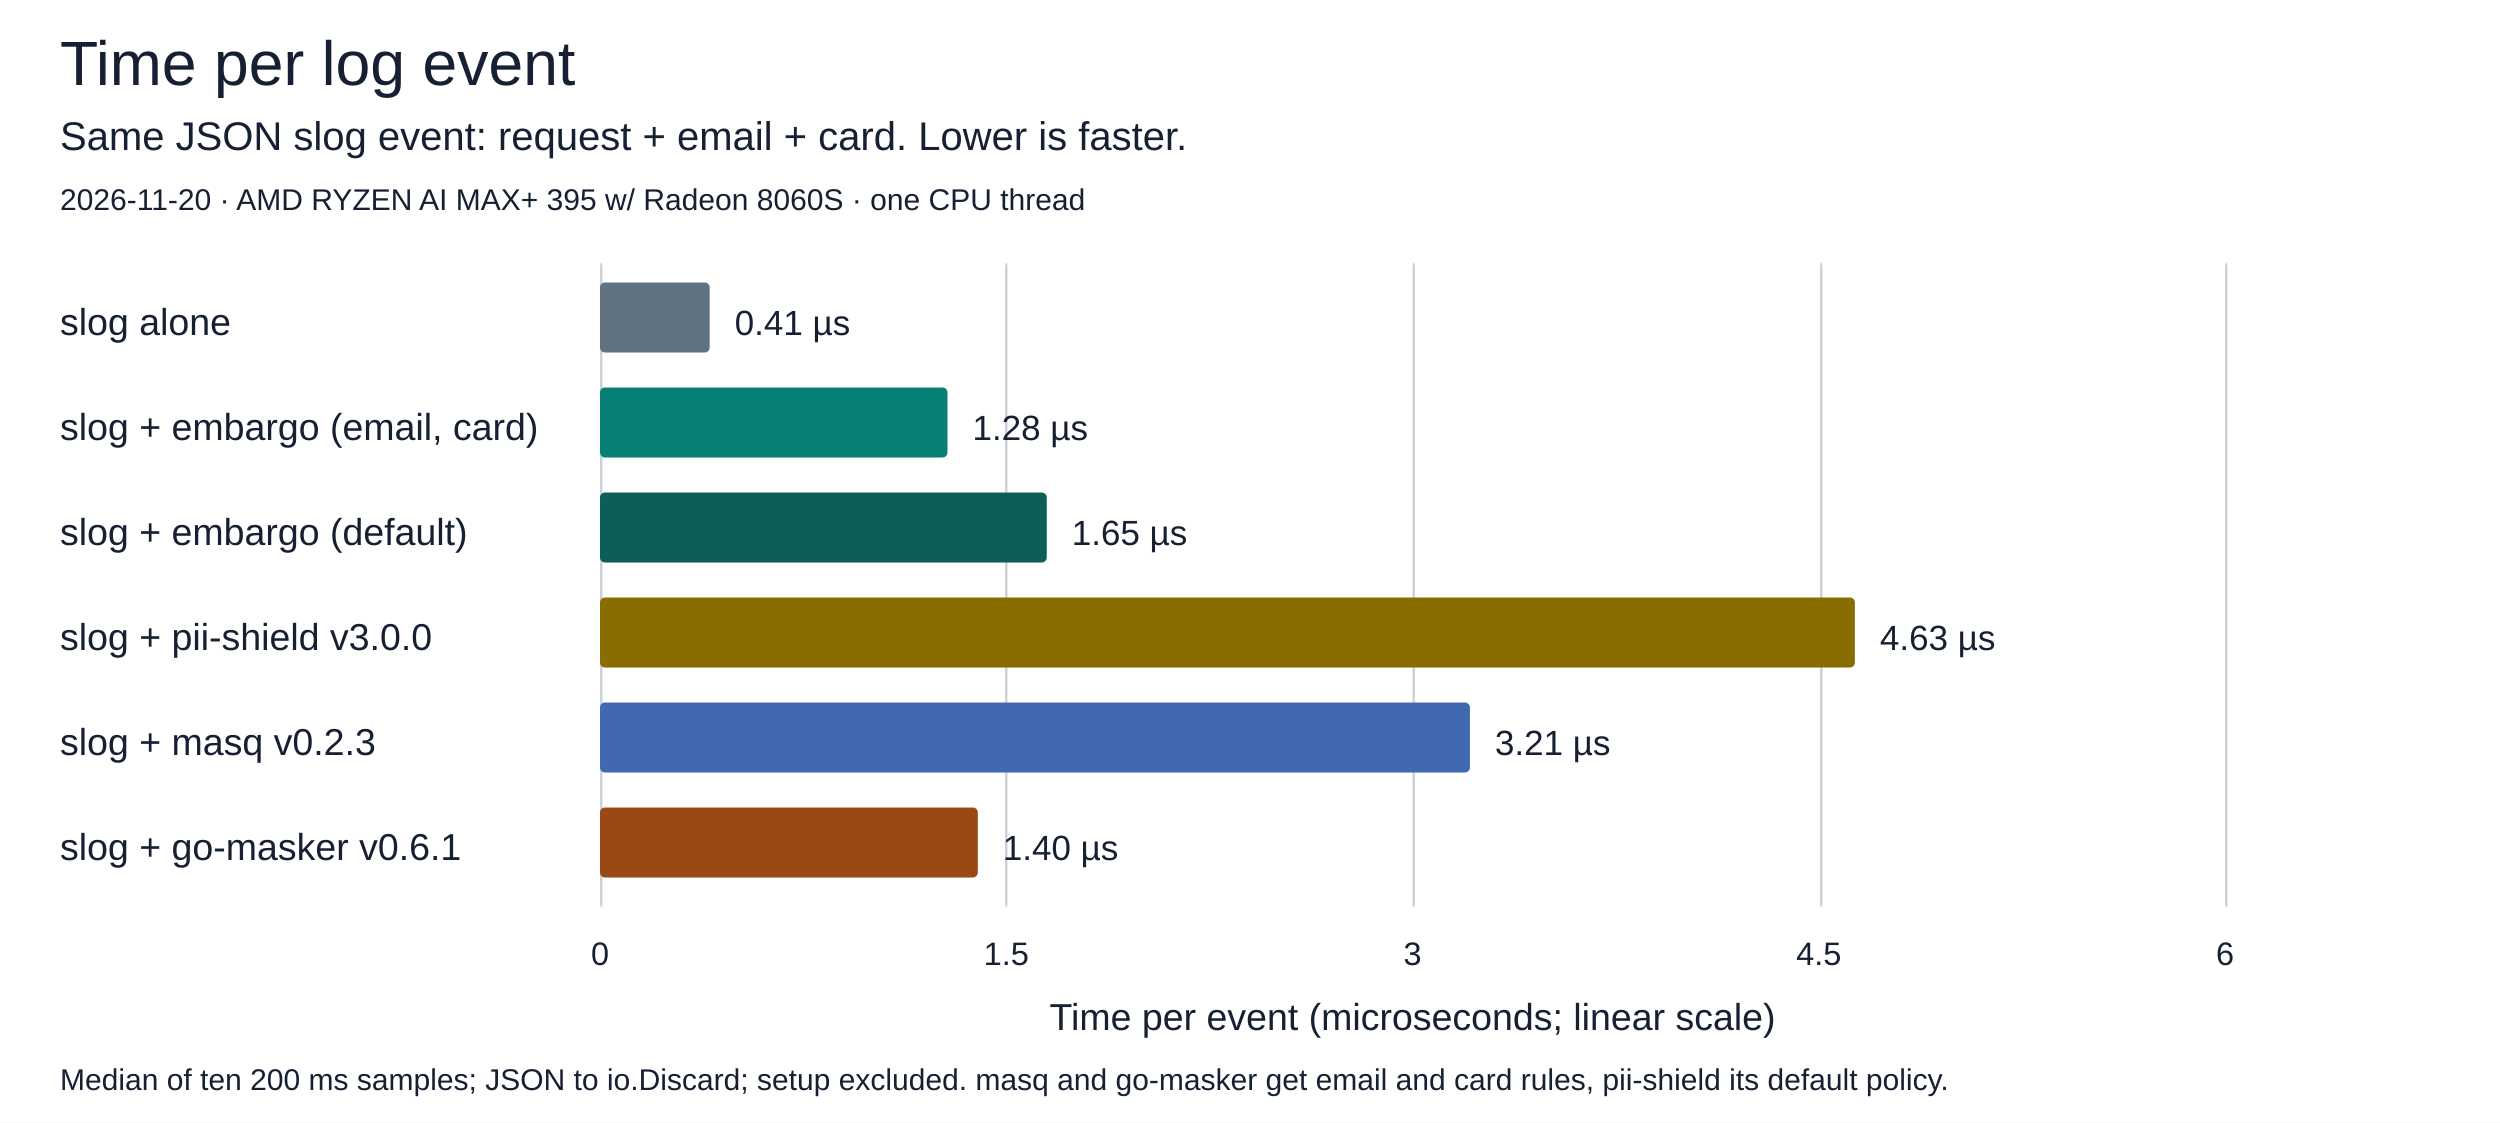
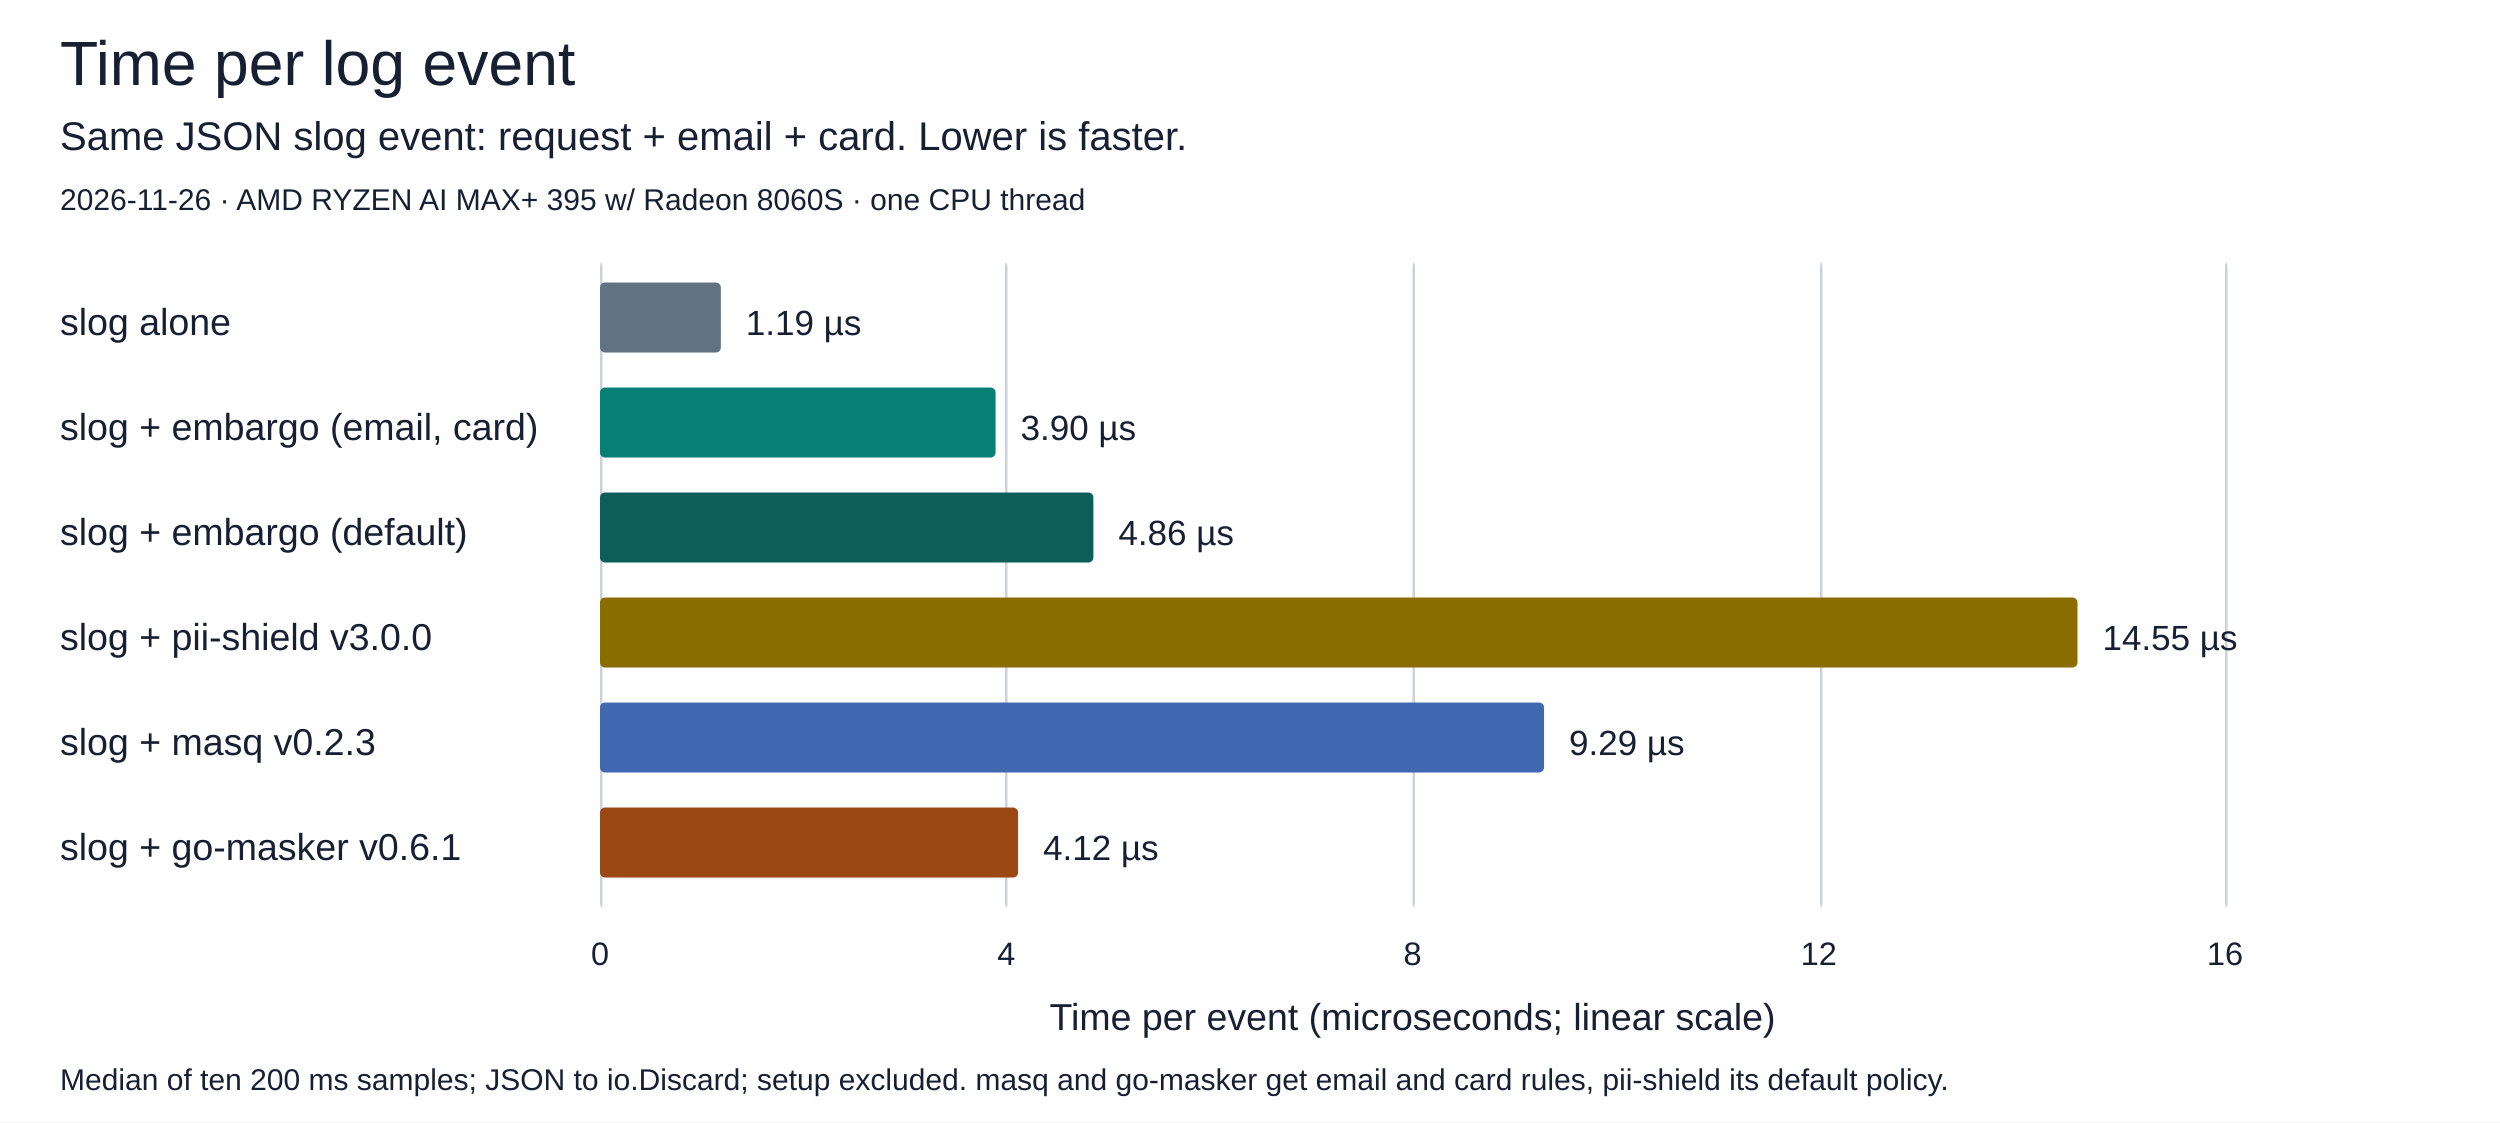
<svg xmlns="http://www.w3.org/2000/svg" width="1000" height="449" viewBox="0 0 1000 449" role="img">
  <rect width="100%" height="100%" fill="white" />
  <g font-family="Arial, sans-serif" font-size="15" fill="#172033">
    <text x="24" y="34" font-size="25" fill="#172033" text-anchor="start">Time per log event</text>
    <text x="24" y="60" font-size="16" fill="#172033" text-anchor="start">Same JSON slog event: request + email + card. Lower is faster.</text>
-     <text x="24" y="84" font-size="12" fill="#172033" text-anchor="start">2026-11-20 · AMD RYZEN AI MAX+ 395 w/ Radeon 8060S · one CPU thread</text>
+     <text x="24" y="84" font-size="12" fill="#172033" text-anchor="start">2026-11-26 · AMD RYZEN AI MAX+ 395 w/ Radeon 8060S · one CPU thread</text>
    <rect x="240" y="105" width="1.00" height="258" rx="2" fill="#ccd2da" />
    <text x="240.0" y="386" font-size="13" fill="#172033" text-anchor="middle">0</text>
    <rect x="402" y="105" width="1.00" height="258" rx="2" fill="#ccd2da" />
-     <text x="402.5" y="386" font-size="13" fill="#172033" text-anchor="middle">1.5</text>
+     <text x="402.5" y="386" font-size="13" fill="#172033" text-anchor="middle">4</text>
    <rect x="565" y="105" width="1.00" height="258" rx="2" fill="#ccd2da" />
-     <text x="565.0" y="386" font-size="13" fill="#172033" text-anchor="middle">3</text>
+     <text x="565.0" y="386" font-size="13" fill="#172033" text-anchor="middle">8</text>
    <rect x="728" y="105" width="1.00" height="258" rx="2" fill="#ccd2da" />
-     <text x="727.5" y="386" font-size="13" fill="#172033" text-anchor="middle">4.5</text>
+     <text x="727.5" y="386" font-size="13" fill="#172033" text-anchor="middle">12</text>
    <rect x="890" y="105" width="1.00" height="258" rx="2" fill="#ccd2da" />
-     <text x="890.0" y="386" font-size="13" fill="#172033" text-anchor="middle">6</text>
+     <text x="890.0" y="386" font-size="13" fill="#172033" text-anchor="middle">16</text>
    <text x="24" y="134" font-size="15" fill="#172033" text-anchor="start">slog alone</text>
-     <rect x="240" y="113" width="43.88" height="28" rx="2" fill="#617281" />
-     <text x="293.88" y="134" font-size="14" fill="#172033" text-anchor="start">0.41 µs</text>
+     <rect x="240" y="113" width="48.34" height="28" rx="2" fill="#617281" />
+     <text x="298.34" y="134" font-size="14" fill="#172033" text-anchor="start">1.19 µs</text>
    <text x="24" y="176" font-size="15" fill="#172033" text-anchor="start">slog + embargo (email, card)</text>
-     <rect x="240" y="155" width="138.99" height="28" rx="2" fill="#087f75" />
-     <text x="388.99" y="176" font-size="14" fill="#172033" text-anchor="start">1.28 µs</text>
+     <rect x="240" y="155" width="158.23" height="28" rx="2" fill="#087f75" />
+     <text x="408.23" y="176" font-size="14" fill="#172033" text-anchor="start">3.90 µs</text>
    <text x="24" y="218" font-size="15" fill="#172033" text-anchor="start">slog + embargo (default)</text>
-     <rect x="240" y="197" width="178.70" height="28" rx="2" fill="#0b5f58" />
-     <text x="428.7" y="218" font-size="14" fill="#172033" text-anchor="start">1.65 µs</text>
+     <rect x="240" y="197" width="197.36" height="28" rx="2" fill="#0b5f58" />
+     <text x="447.36" y="218" font-size="14" fill="#172033" text-anchor="start">4.86 µs</text>
    <text x="24" y="260" font-size="15" fill="#172033" text-anchor="start">slog + pii-shield v3.0.0</text>
-     <rect x="240" y="239" width="501.96" height="28" rx="2" fill="#8a6d00" />
-     <text x="751.96" y="260" font-size="14" fill="#172033" text-anchor="start">4.63 µs</text>
+     <rect x="240" y="239" width="590.99" height="28" rx="2" fill="#8a6d00" />
+     <text x="840.99" y="260" font-size="14" fill="#172033" text-anchor="start">14.55 µs</text>
    <text x="24" y="302" font-size="15" fill="#172033" text-anchor="start">slog + masq v0.2.3</text>
-     <rect x="240" y="281" width="347.97" height="28" rx="2" fill="#4169b1" />
-     <text x="597.97" y="302" font-size="14" fill="#172033" text-anchor="start">3.21 µs</text>
+     <rect x="240" y="281" width="377.61" height="28" rx="2" fill="#4169b1" />
+     <text x="627.61" y="302" font-size="14" fill="#172033" text-anchor="start">9.29 µs</text>
    <text x="24" y="344" font-size="15" fill="#172033" text-anchor="start">slog + go-masker v0.6.1</text>
-     <rect x="240" y="323" width="151.12" height="28" rx="2" fill="#9a4814" />
-     <text x="401.12" y="344" font-size="14" fill="#172033" text-anchor="start">1.40 µs</text>
+     <rect x="240" y="323" width="167.23" height="28" rx="2" fill="#9a4814" />
+     <text x="417.23" y="344" font-size="14" fill="#172033" text-anchor="start">4.12 µs</text>
    <text x="565.0" y="412" font-size="15" fill="#172033" text-anchor="middle">Time per event (microseconds; linear scale)</text>
    <text x="24" y="436" font-size="12" fill="#172033" text-anchor="start">Median of ten 200 ms samples; JSON to io.Discard; setup excluded. masq and go-masker get email and card rules, pii-shield its default policy.</text>
  </g>
</svg>
